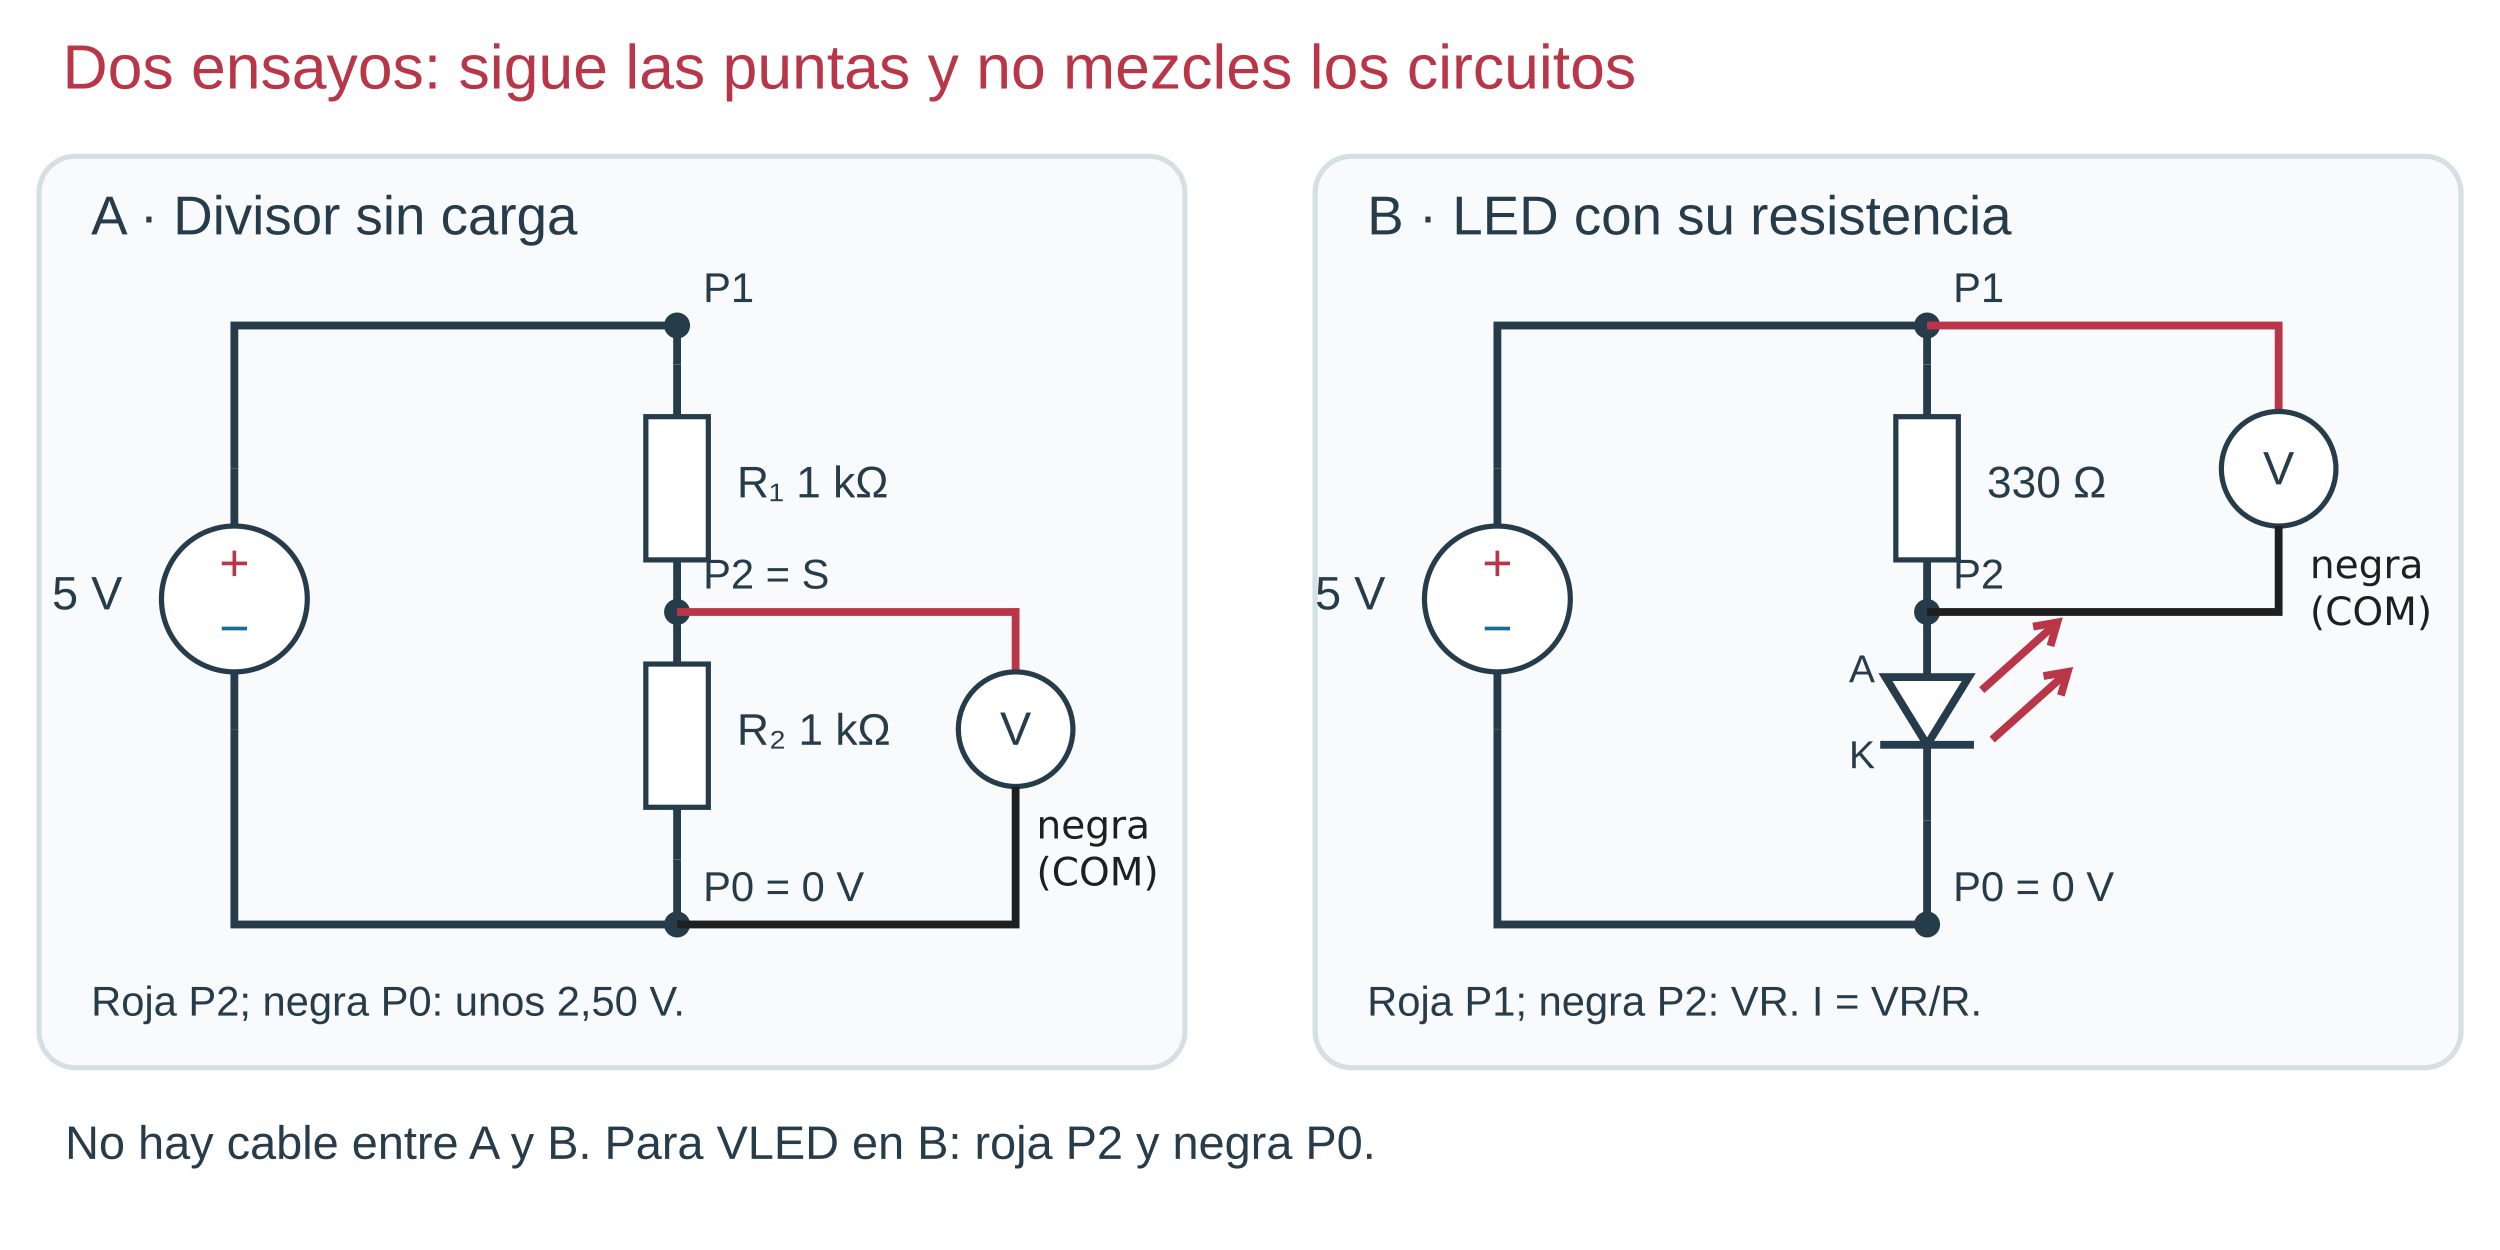
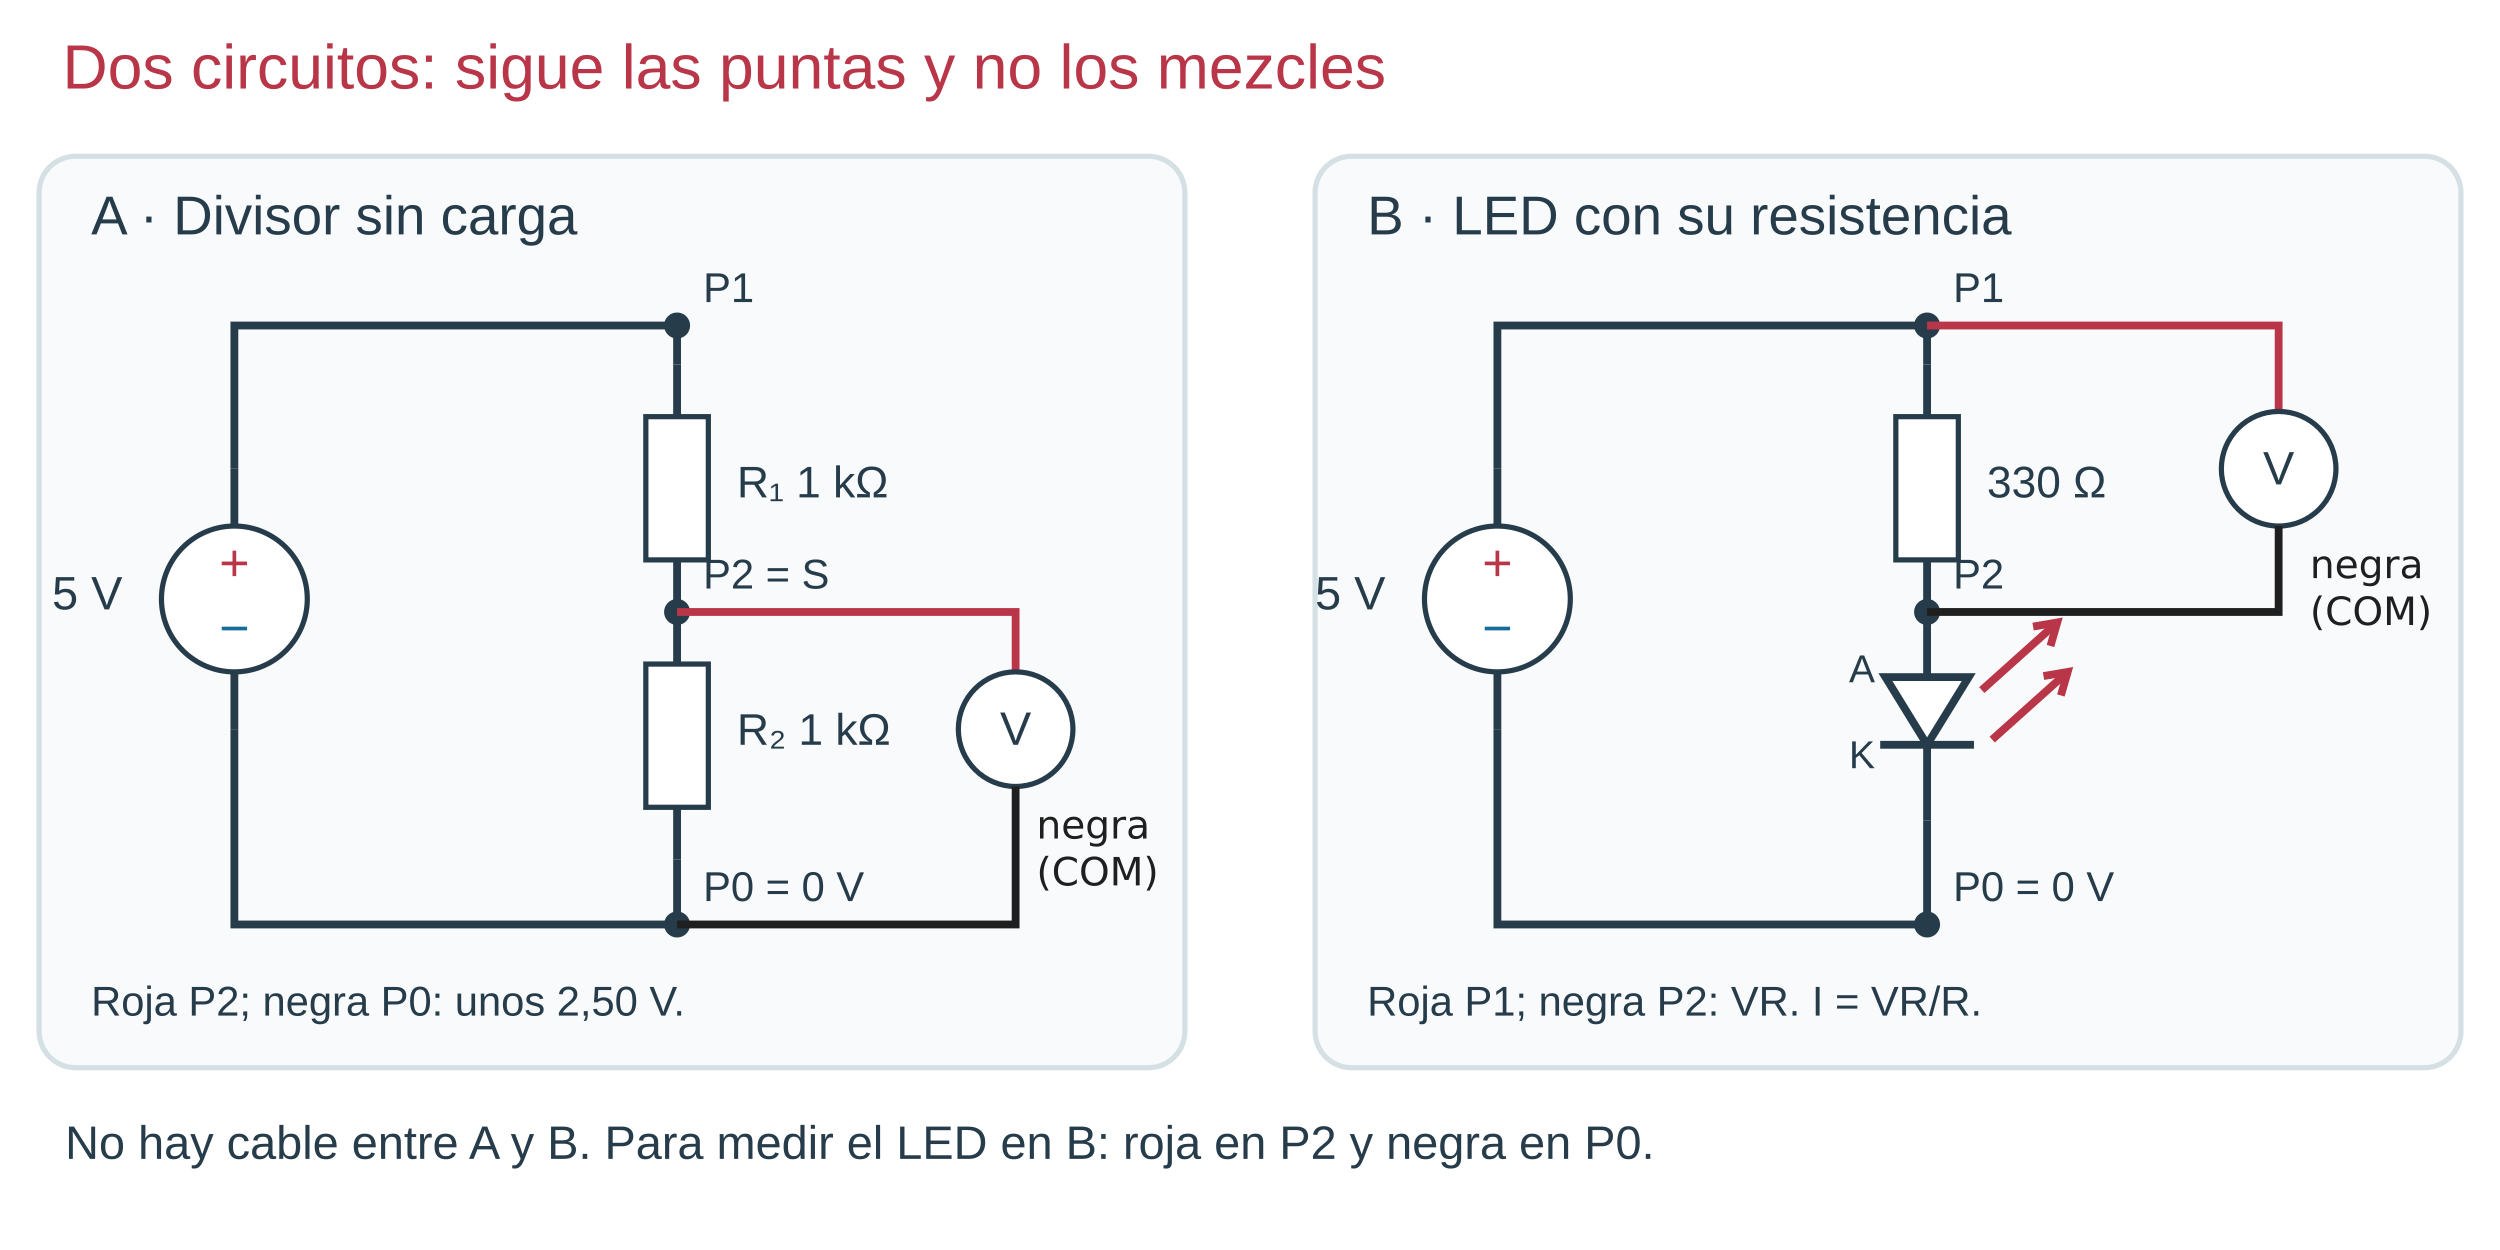
<svg xmlns="http://www.w3.org/2000/svg" viewBox="0 0 960 480" role="img" aria-labelledby="title">
  <rect width="960" height="480" fill="white" />
  <g font-family="Arial, sans-serif">
-     <text x="24" y="34" font-size="24" fill="#b93649" text-anchor="start">Dos ensayos: sigue las puntas y no mezcles los circuitos</text>
+     <text x="24" y="34" font-size="24" fill="#b93649" text-anchor="start">Dos circuitos: sigue las puntas y no los mezcles</text>
    <rect x="15" y="60" width="440" height="350" rx="14" fill="#f8fafb" stroke="#d5e0e4" stroke-width="2" />
    <text x="35" y="90" font-size="21" fill="#263c4a" text-anchor="start">A · Divisor sin carga</text>
    <path d="M90,180 L90,202" stroke="#263c4a" stroke-width="3" fill="none" stroke-dasharray="" />
    <circle cx="90" cy="230" r="28" fill="white" stroke="#263c4a" stroke-width="2" />
    <text x="90" y="223" font-size="20" fill="#b93649" text-anchor="middle">+</text>
    <text x="90" y="248" font-size="20" fill="#176c9a" text-anchor="middle">−</text>
    <path d="M90,258 L90,280" stroke="#263c4a" stroke-width="3" fill="none" stroke-dasharray="" />
    <text x="47" y="234" font-size="18" fill="#263c4a" text-anchor="end">5 V</text>
    <path d="M90,180 V125 H260 V140" stroke="#263c4a" stroke-width="3" fill="none" />
    <path d="M260,140 L260,160" stroke="#263c4a" stroke-width="3" fill="none" stroke-dasharray="" />
    <rect x="248" y="160" width="24" height="55" rx="0" fill="white" stroke="#263c4a" stroke-width="2" />
    <path d="M260,215 L260,235" stroke="#263c4a" stroke-width="3" fill="none" stroke-dasharray="" />
    <text x="283" y="191" font-size="17" fill="#263c4a" text-anchor="start">R₁ 1 kΩ</text>
    <path d="M260,235 L260,255" stroke="#263c4a" stroke-width="3" fill="none" stroke-dasharray="" />
    <rect x="248" y="255" width="24" height="55" rx="0" fill="white" stroke="#263c4a" stroke-width="2" />
    <path d="M260,310 L260,330" stroke="#263c4a" stroke-width="3" fill="none" stroke-dasharray="" />
    <text x="283" y="286" font-size="17" fill="#263c4a" text-anchor="start">R₂ 1 kΩ</text>
    <path d="M260,330 V355 H90 V280" stroke="#263c4a" stroke-width="3" fill="none" />
    <circle cx="260" cy="125" r="5" fill="#263c4a" />
    <text x="270" y="116" font-size="16" fill="#263c4a" text-anchor="start">P1</text>
    <circle cx="260" cy="235" r="5" fill="#263c4a" />
    <text x="270" y="226" font-size="16" fill="#263c4a" text-anchor="start">P2 = S</text>
    <circle cx="260" cy="355" r="5" fill="#263c4a" />
    <text x="270" y="346" font-size="16" fill="#263c4a" text-anchor="start">P0 = 0 V</text>
    <path d="M260,235 H390 V258" stroke="#b93649" stroke-width="3" fill="none" />
    <circle cx="390" cy="280" r="22" fill="white" stroke="#263c4a" stroke-width="2" />
    <text x="390" y="286" font-size="18" fill="#263c4a" text-anchor="middle">V</text>
    <path d="M390,302 V355 H260" stroke="#1f1f1f" stroke-width="3" fill="none" />
    <text x="35" y="390" font-size="16" fill="#263c4a" text-anchor="start">Roja P2; negra P0: unos 2,50 V.</text>
    <rect x="505" y="60" width="440" height="350" rx="14" fill="#f8fafb" stroke="#d5e0e4" stroke-width="2" />
    <text x="525" y="90" font-size="21" fill="#263c4a" text-anchor="start">B · LED con su resistencia</text>
    <path d="M575,180 L575,202" stroke="#263c4a" stroke-width="3" fill="none" stroke-dasharray="" />
    <circle cx="575" cy="230" r="28" fill="white" stroke="#263c4a" stroke-width="2" />
    <text x="575" y="223" font-size="20" fill="#b93649" text-anchor="middle">+</text>
    <text x="575" y="248" font-size="20" fill="#176c9a" text-anchor="middle">−</text>
    <path d="M575,258 L575,280" stroke="#263c4a" stroke-width="3" fill="none" stroke-dasharray="" />
    <text x="532" y="234" font-size="18" fill="#263c4a" text-anchor="end">5 V</text>
    <path d="M575,180 V125 H740 V140" stroke="#263c4a" stroke-width="3" fill="none" />
    <path d="M740,140 L740,160" stroke="#263c4a" stroke-width="3" fill="none" stroke-dasharray="" />
    <rect x="728" y="160" width="24" height="55" rx="0" fill="white" stroke="#263c4a" stroke-width="2" />
    <path d="M740,215 L740,235" stroke="#263c4a" stroke-width="3" fill="none" stroke-dasharray="" />
    <text x="763" y="191" font-size="17" fill="#263c4a" text-anchor="start">330 Ω</text>
    <path d="M740,235 L740,260" stroke="#263c4a" stroke-width="3" fill="none" stroke-dasharray="" />
    <path d="M724,260 L756,260 L740,286 Z" fill="white" stroke="#263c4a" stroke-width="3" />
    <path d="M722,286 L758,286" stroke="#263c4a" stroke-width="3" fill="none" stroke-dasharray="" />
    <path d="M740,286 L740,315" stroke="#263c4a" stroke-width="3" fill="none" stroke-dasharray="" />
    <text x="710" y="262" font-size="15" fill="#263c4a" text-anchor="start">A</text>
    <text x="710" y="295" font-size="15" fill="#263c4a" text-anchor="start">K</text>
    <path d="M761,265 L790,239" stroke="#b93649" stroke-width="3" fill="none" stroke-dasharray="" />
    <path d="M782,234 L790,239 L782,244" fill="none" stroke="#b93649" stroke-width="3" transform="rotate(-41.87787 790 239)" />
    <path d="M765,284 L794,258" stroke="#b93649" stroke-width="3" fill="none" stroke-dasharray="" />
    <path d="M786,253 L794,258 L786,263" fill="none" stroke="#b93649" stroke-width="3" transform="rotate(-41.87787 794 258)" />
    <path d="M740,315 V355 H575 V280" stroke="#263c4a" stroke-width="3" fill="none" />
    <circle cx="740" cy="125" r="5" fill="#263c4a" />
    <text x="750" y="116" font-size="16" fill="#263c4a" text-anchor="start">P1</text>
    <circle cx="740" cy="235" r="5" fill="#263c4a" />
    <text x="750" y="226" font-size="16" fill="#263c4a" text-anchor="start">P2</text>
    <circle cx="740" cy="355" r="5" fill="#263c4a" />
    <text x="750" y="346" font-size="16" fill="#263c4a" text-anchor="start">P0 = 0 V</text>
    <path d="M740,125 H875 V158" stroke="#b93649" stroke-width="3" fill="none" />
    <circle cx="875" cy="180" r="22" fill="white" stroke="#263c4a" stroke-width="2" />
    <text x="875" y="186" font-size="18" fill="#263c4a" text-anchor="middle">V</text>
    <path d="M875,202 V235 H740" stroke="#1f1f1f" stroke-width="3" fill="none" />
    <text x="525" y="390" font-size="16" fill="#263c4a" text-anchor="start">Roja P1; negra P2: VR. I = VR/R.</text>
-     <text x="25" y="445" font-size="18" fill="#263c4a" text-anchor="start">No hay cable entre A y B. Para VLED en B: roja P2 y negra P0.</text>
+     <text x="25" y="445" font-size="18" fill="#263c4a" text-anchor="start">No hay cable entre A y B. Para medir el LED en B: roja en P2 y negra en P0.</text>
  </g>
  <text x="398" y="322" font-size="15" fill="#1f1f1f" text-anchor="start" font-family="Verdana, 'DejaVu Sans', Arial, sans-serif">negra</text>
  <text x="398" y="340" font-size="15" fill="#1f1f1f" text-anchor="start" font-family="Verdana, 'DejaVu Sans', Arial, sans-serif">(COM)</text>
  <text x="887" y="222" font-size="15" fill="#1f1f1f" text-anchor="start" font-family="Verdana, 'DejaVu Sans', Arial, sans-serif">negra</text>
  <text x="887" y="240" font-size="15" fill="#1f1f1f" text-anchor="start" font-family="Verdana, 'DejaVu Sans', Arial, sans-serif">(COM)</text>
</svg>
